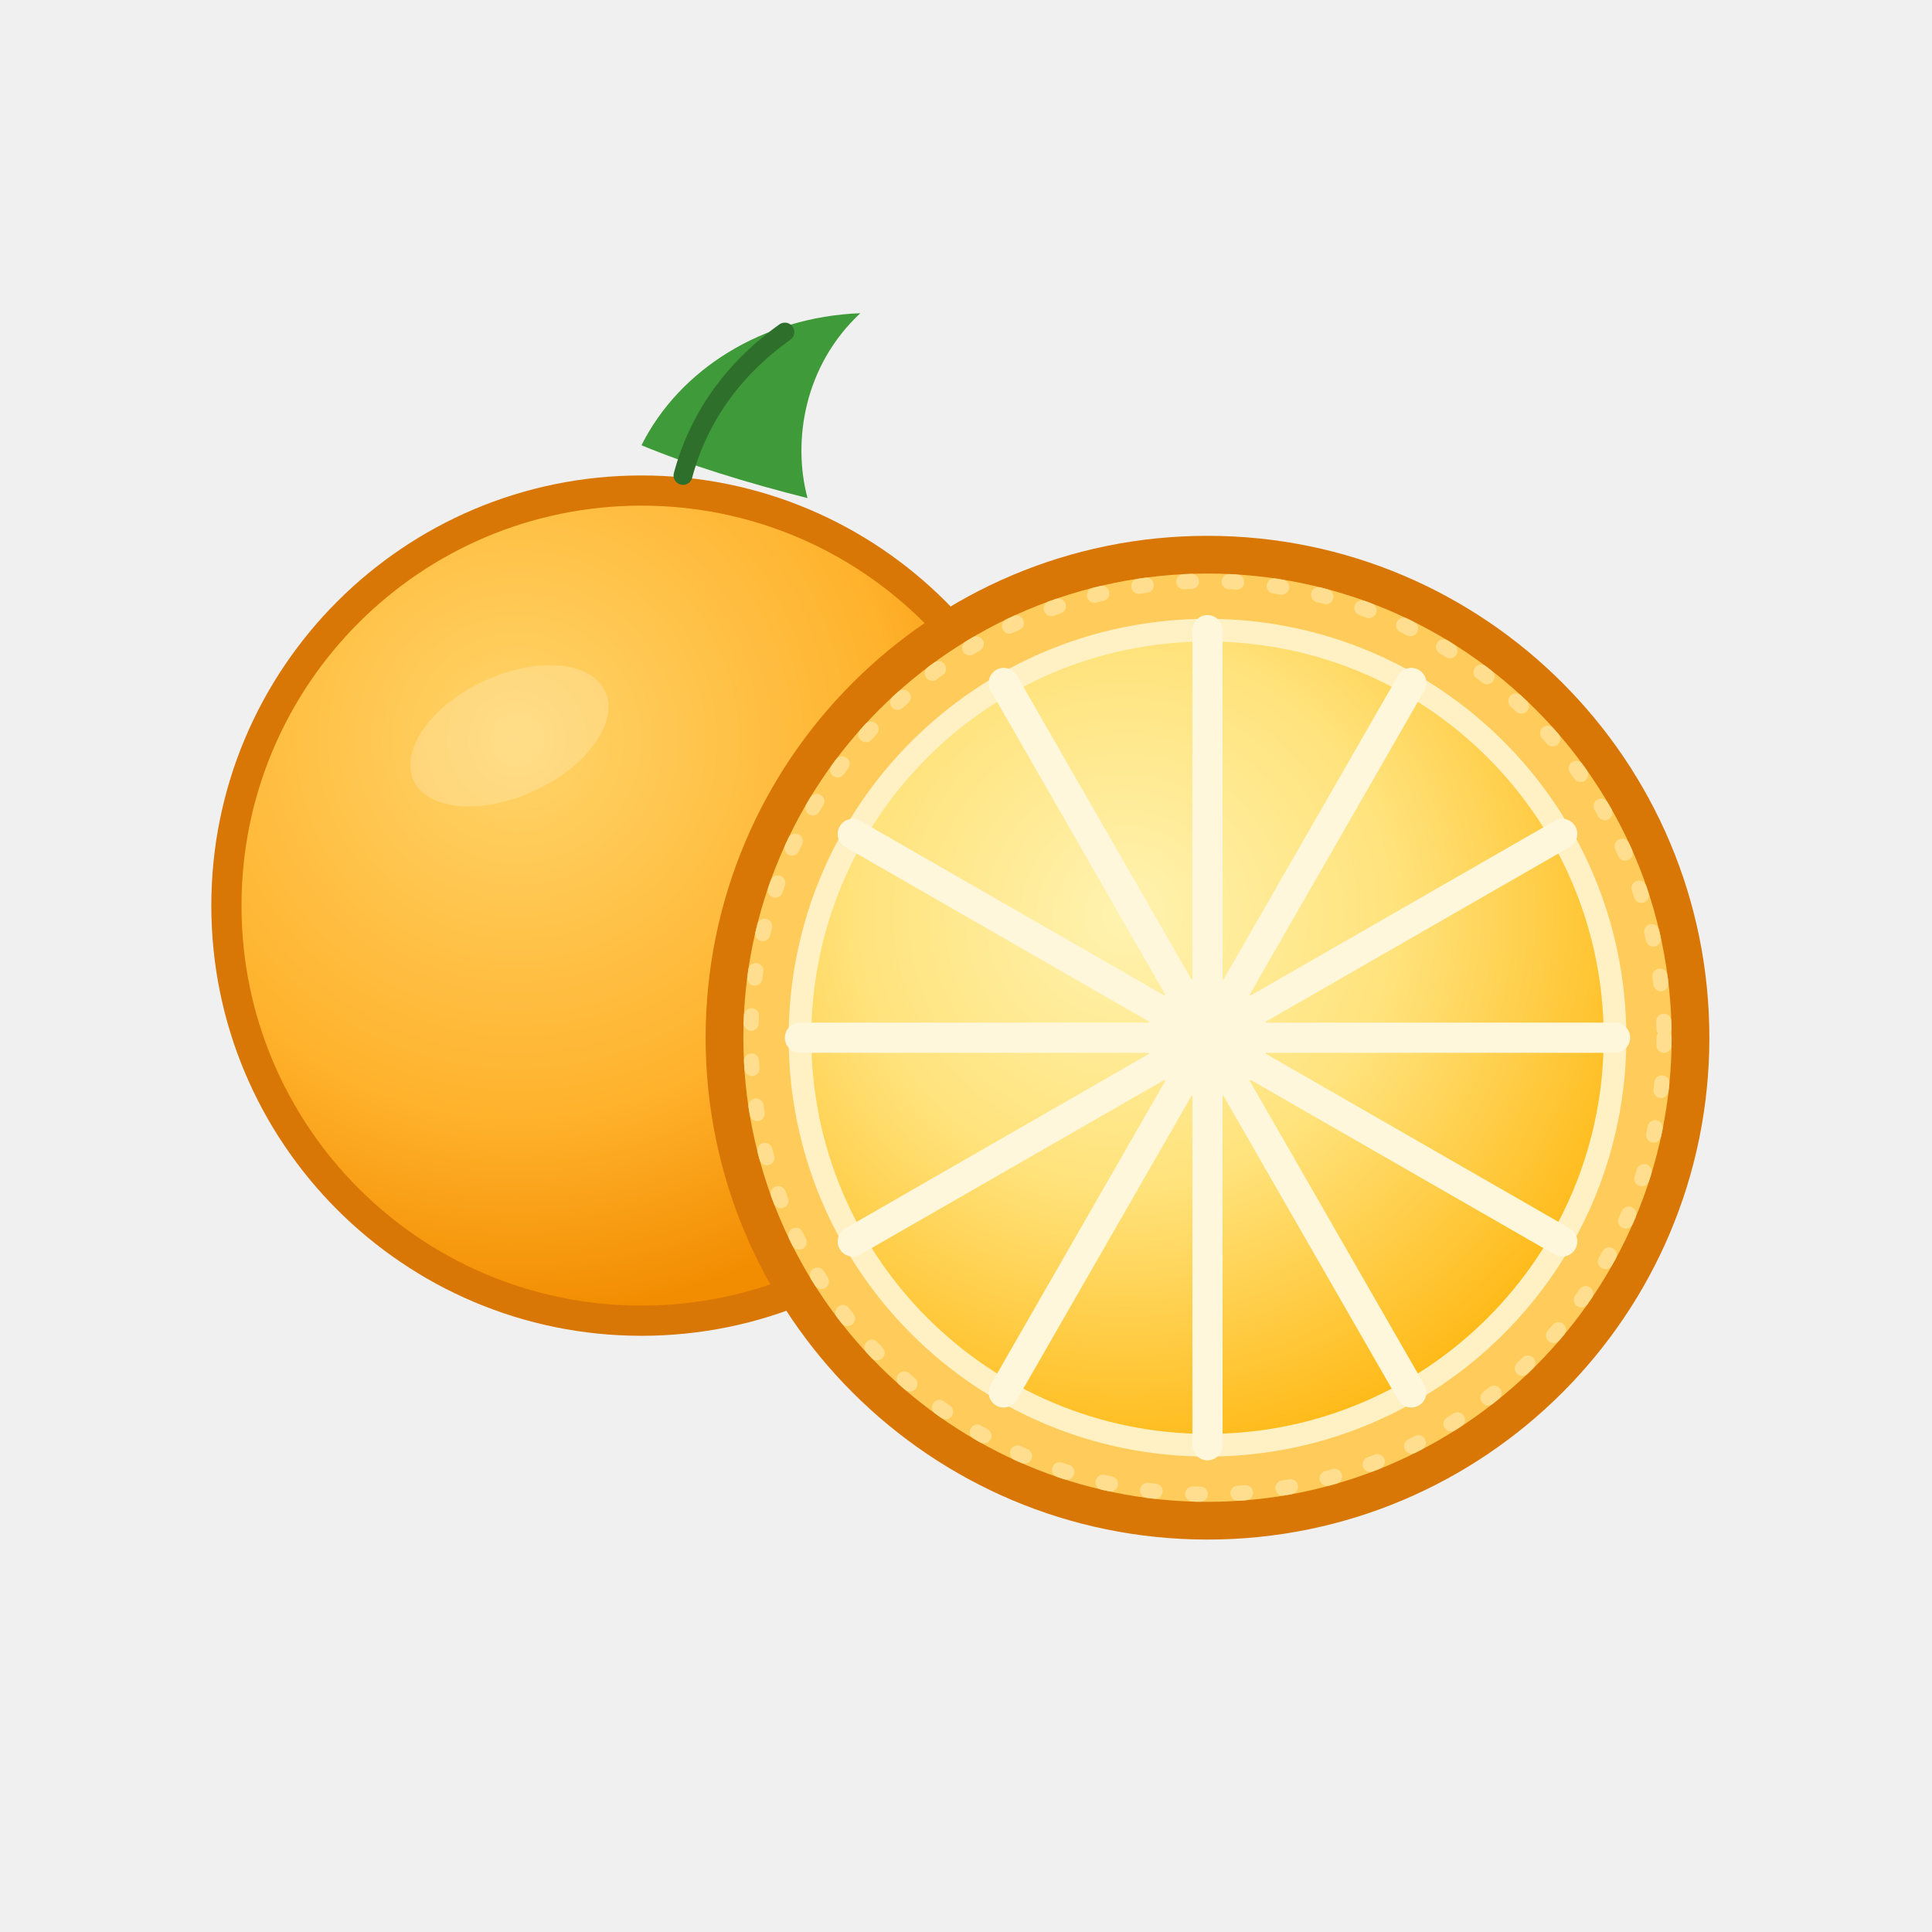
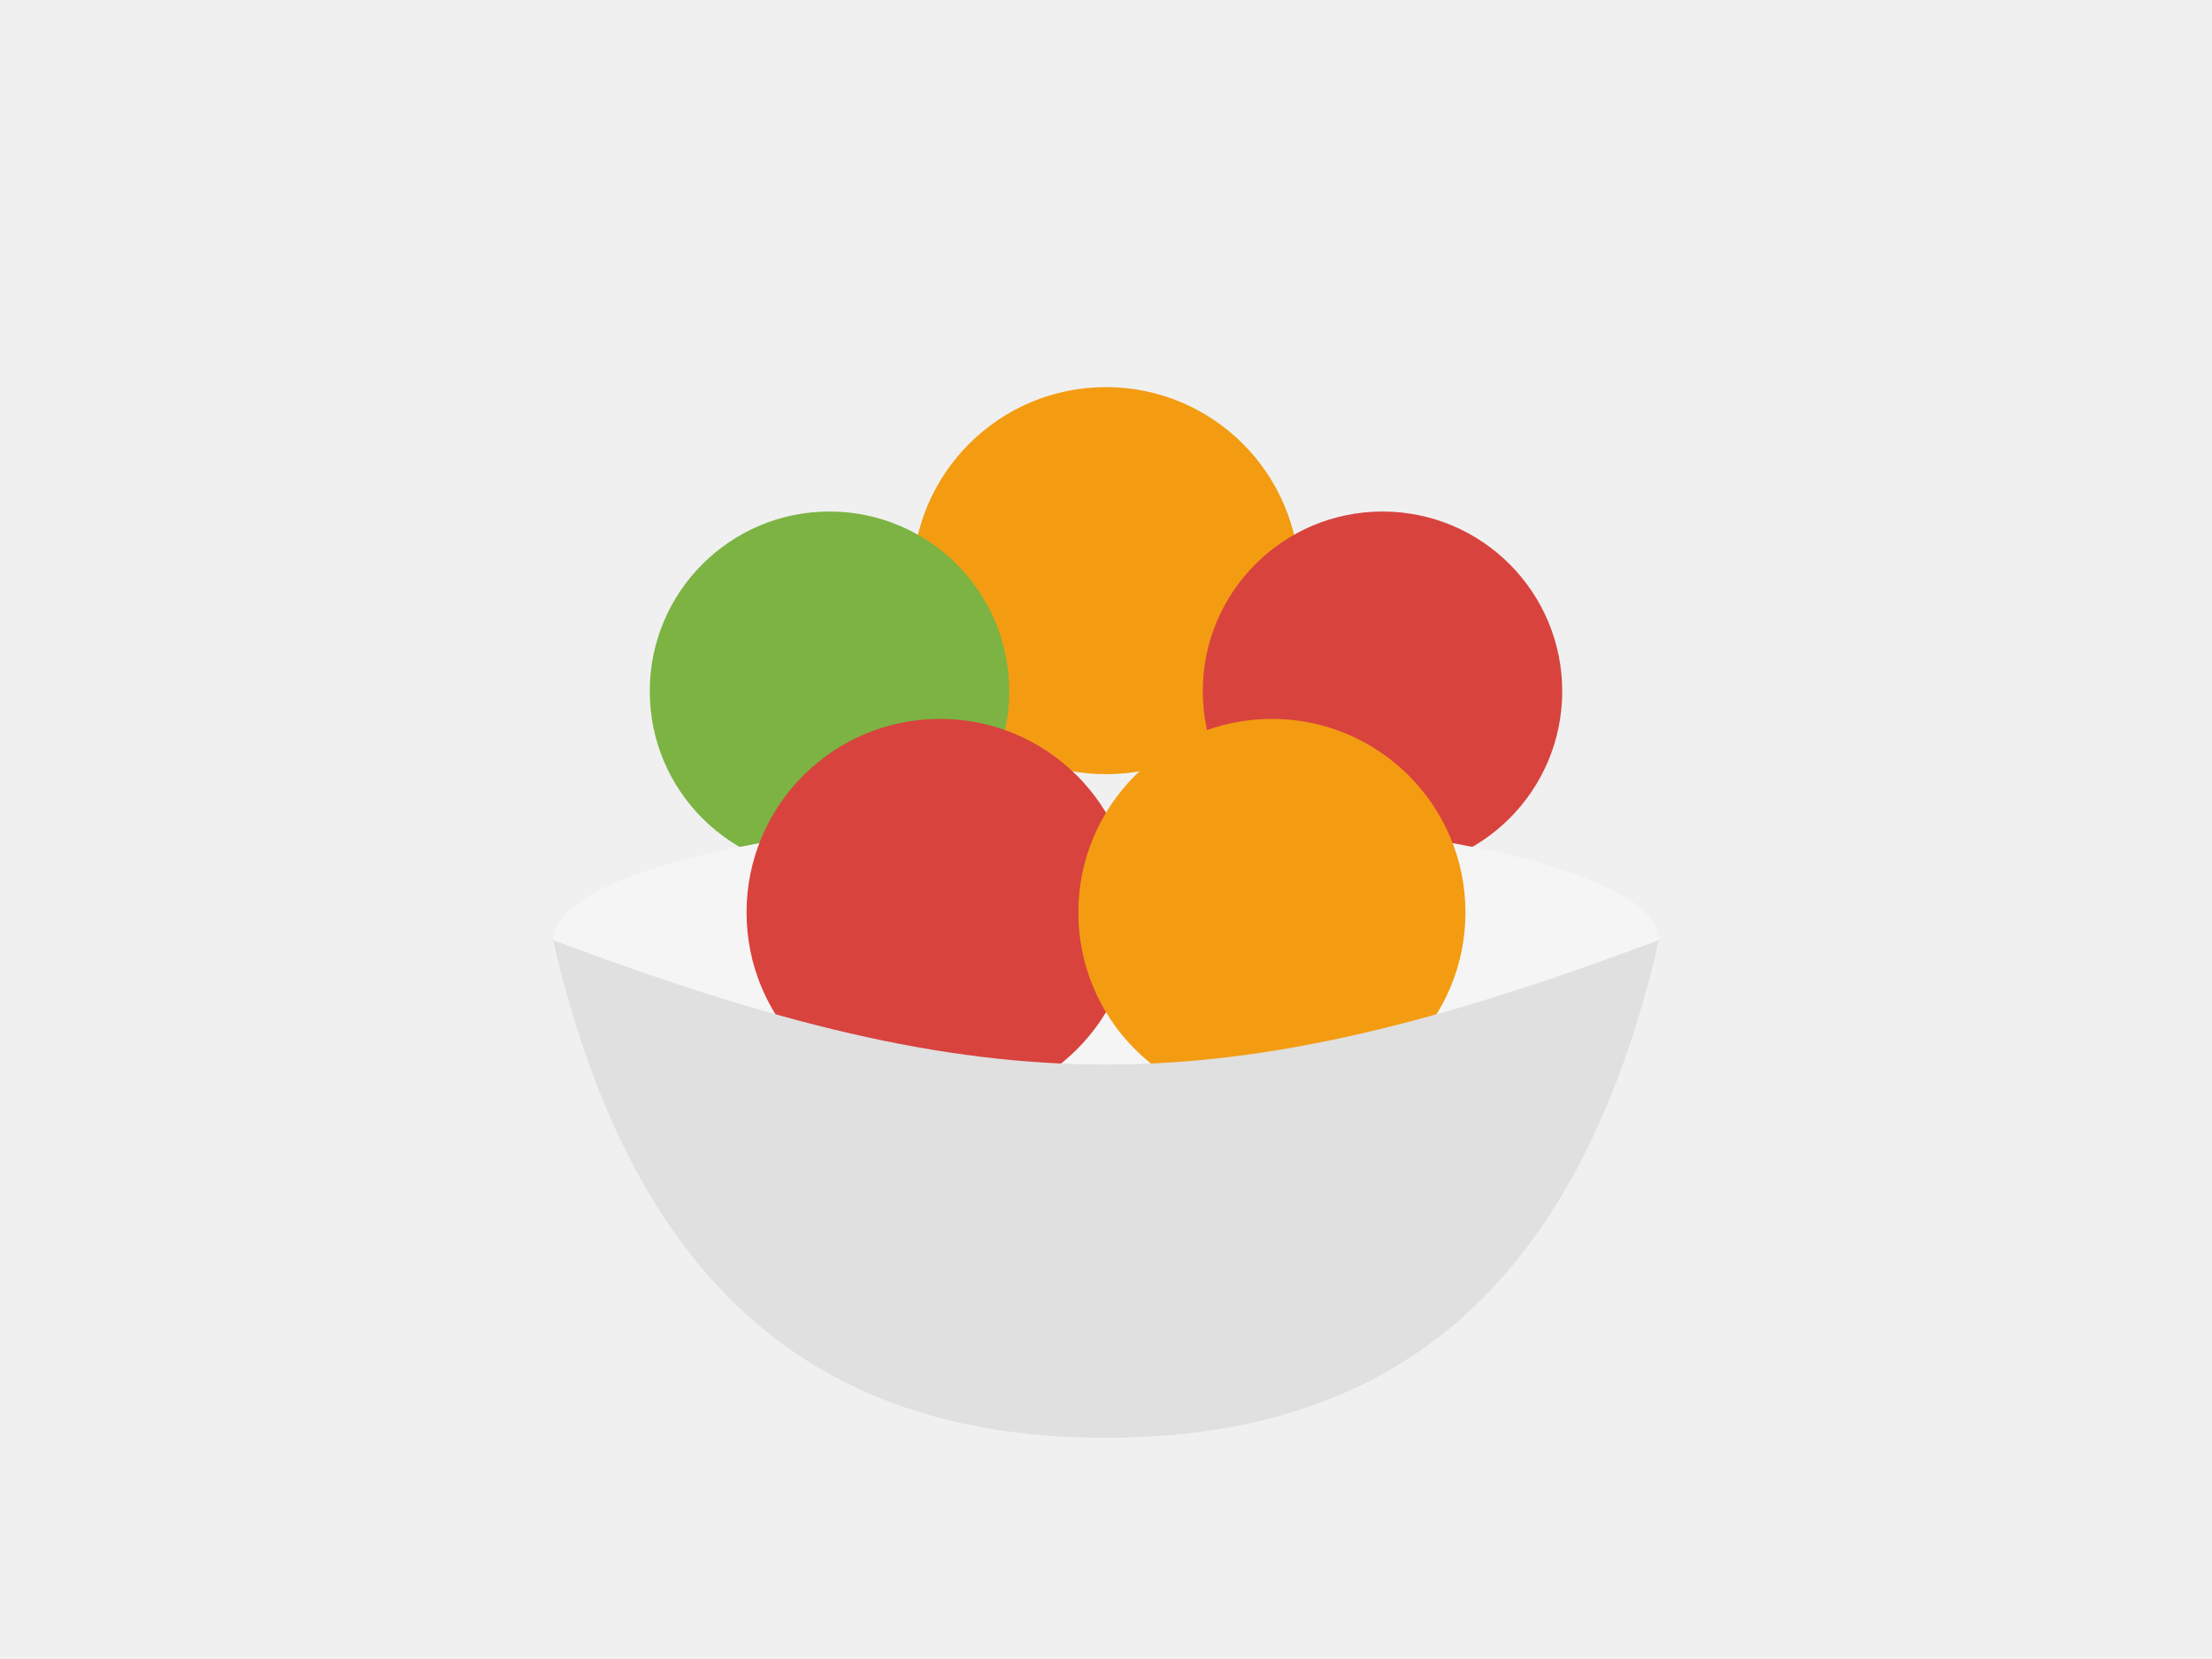
- <svg xmlns="http://www.w3.org/2000/svg" width="512" height="512" viewBox="0 0 512 512">
-   <defs>
-     <radialGradient id="b" cx="35%" cy="30%" r="70%">
-       <stop offset="0%" stop-color="#ffd56a" />
-       <stop offset="65%" stop-color="#ffb22c" />
-       <stop offset="100%" stop-color="#f28c00" />
-     </radialGradient>
-     <radialGradient id="c" cx="40%" cy="35%" r="75%">
-       <stop offset="0%" stop-color="#fff3b0" />
-       <stop offset="45%" stop-color="#ffe27a" />
-       <stop offset="100%" stop-color="#ffb000" />
-     </radialGradient>
-   </defs>
-   <g>
-     <circle cx="170" cy="240" r="110" fill="url(#b)" stroke="#d97706" stroke-width="8" />
-     <ellipse cx="135" cy="195" rx="28" ry="16" transform="rotate(-25 135 195)" fill="#ffffff" fill-opacity="0.2" />
-     <path fill="#3f9b3a" d="M170 118c10-20 32-34 58-35-15 14-18 34-14 49-16-4-32-9-44-14" />
-     <path fill="none" stroke="#2f6f2c" stroke-linecap="round" stroke-width="5" d="M181 126c4-15 13-28 27-38" />
-   </g>
-   <g>
-     <circle cx="320" cy="275" r="128" fill="#ffcc5c" stroke="#d97706" stroke-width="10" />
-     <circle cx="320" cy="275" r="108" fill="url(#c)" stroke="#fff1c4" stroke-width="6" />
-     <circle cx="320" cy="275" r="16" fill="#fff7dc" />
-     <path stroke="#fff7dc" stroke-linecap="round" stroke-width="8" d="M320 275V167m0 108 54-94m-54 94 94-54m-94 54h108m-108 0 94 54m-94-54 54 94m-54-94v108m0-108-54 94m54-94-94 54m94-54H212m108 0-94-54m94 54-54-94" />
-     <circle cx="320" cy="275" r="121" fill="none" stroke="#ffdf8f" stroke-dasharray="2 10" stroke-linecap="round" stroke-width="4" />
-   </g>
+ <svg xmlns="http://www.w3.org/2000/svg" viewBox="0 0 800 600">
+   <circle cx="400" cy="210" r="70" fill="#f39c12" />
+   <circle cx="300" cy="250" r="65" fill="#7cb342" />
+   <circle cx="500" cy="250" r="65" fill="#d8433e" />
+   <ellipse cx="400" cy="340" rx="200" ry="45" fill="#f5f5f5" />
+   <circle cx="340" cy="330" r="70" fill="#d8433e" />
+   <circle cx="460" cy="330" r="70" fill="#f39c12" />
+   <path d="     M200 340     C230 470 300 520 400 520     C500 520 570 470 600 340     C520 370 460 385 400 385     C340 385 280 370 200 340   " fill="#e0e0e0" />
</svg>
